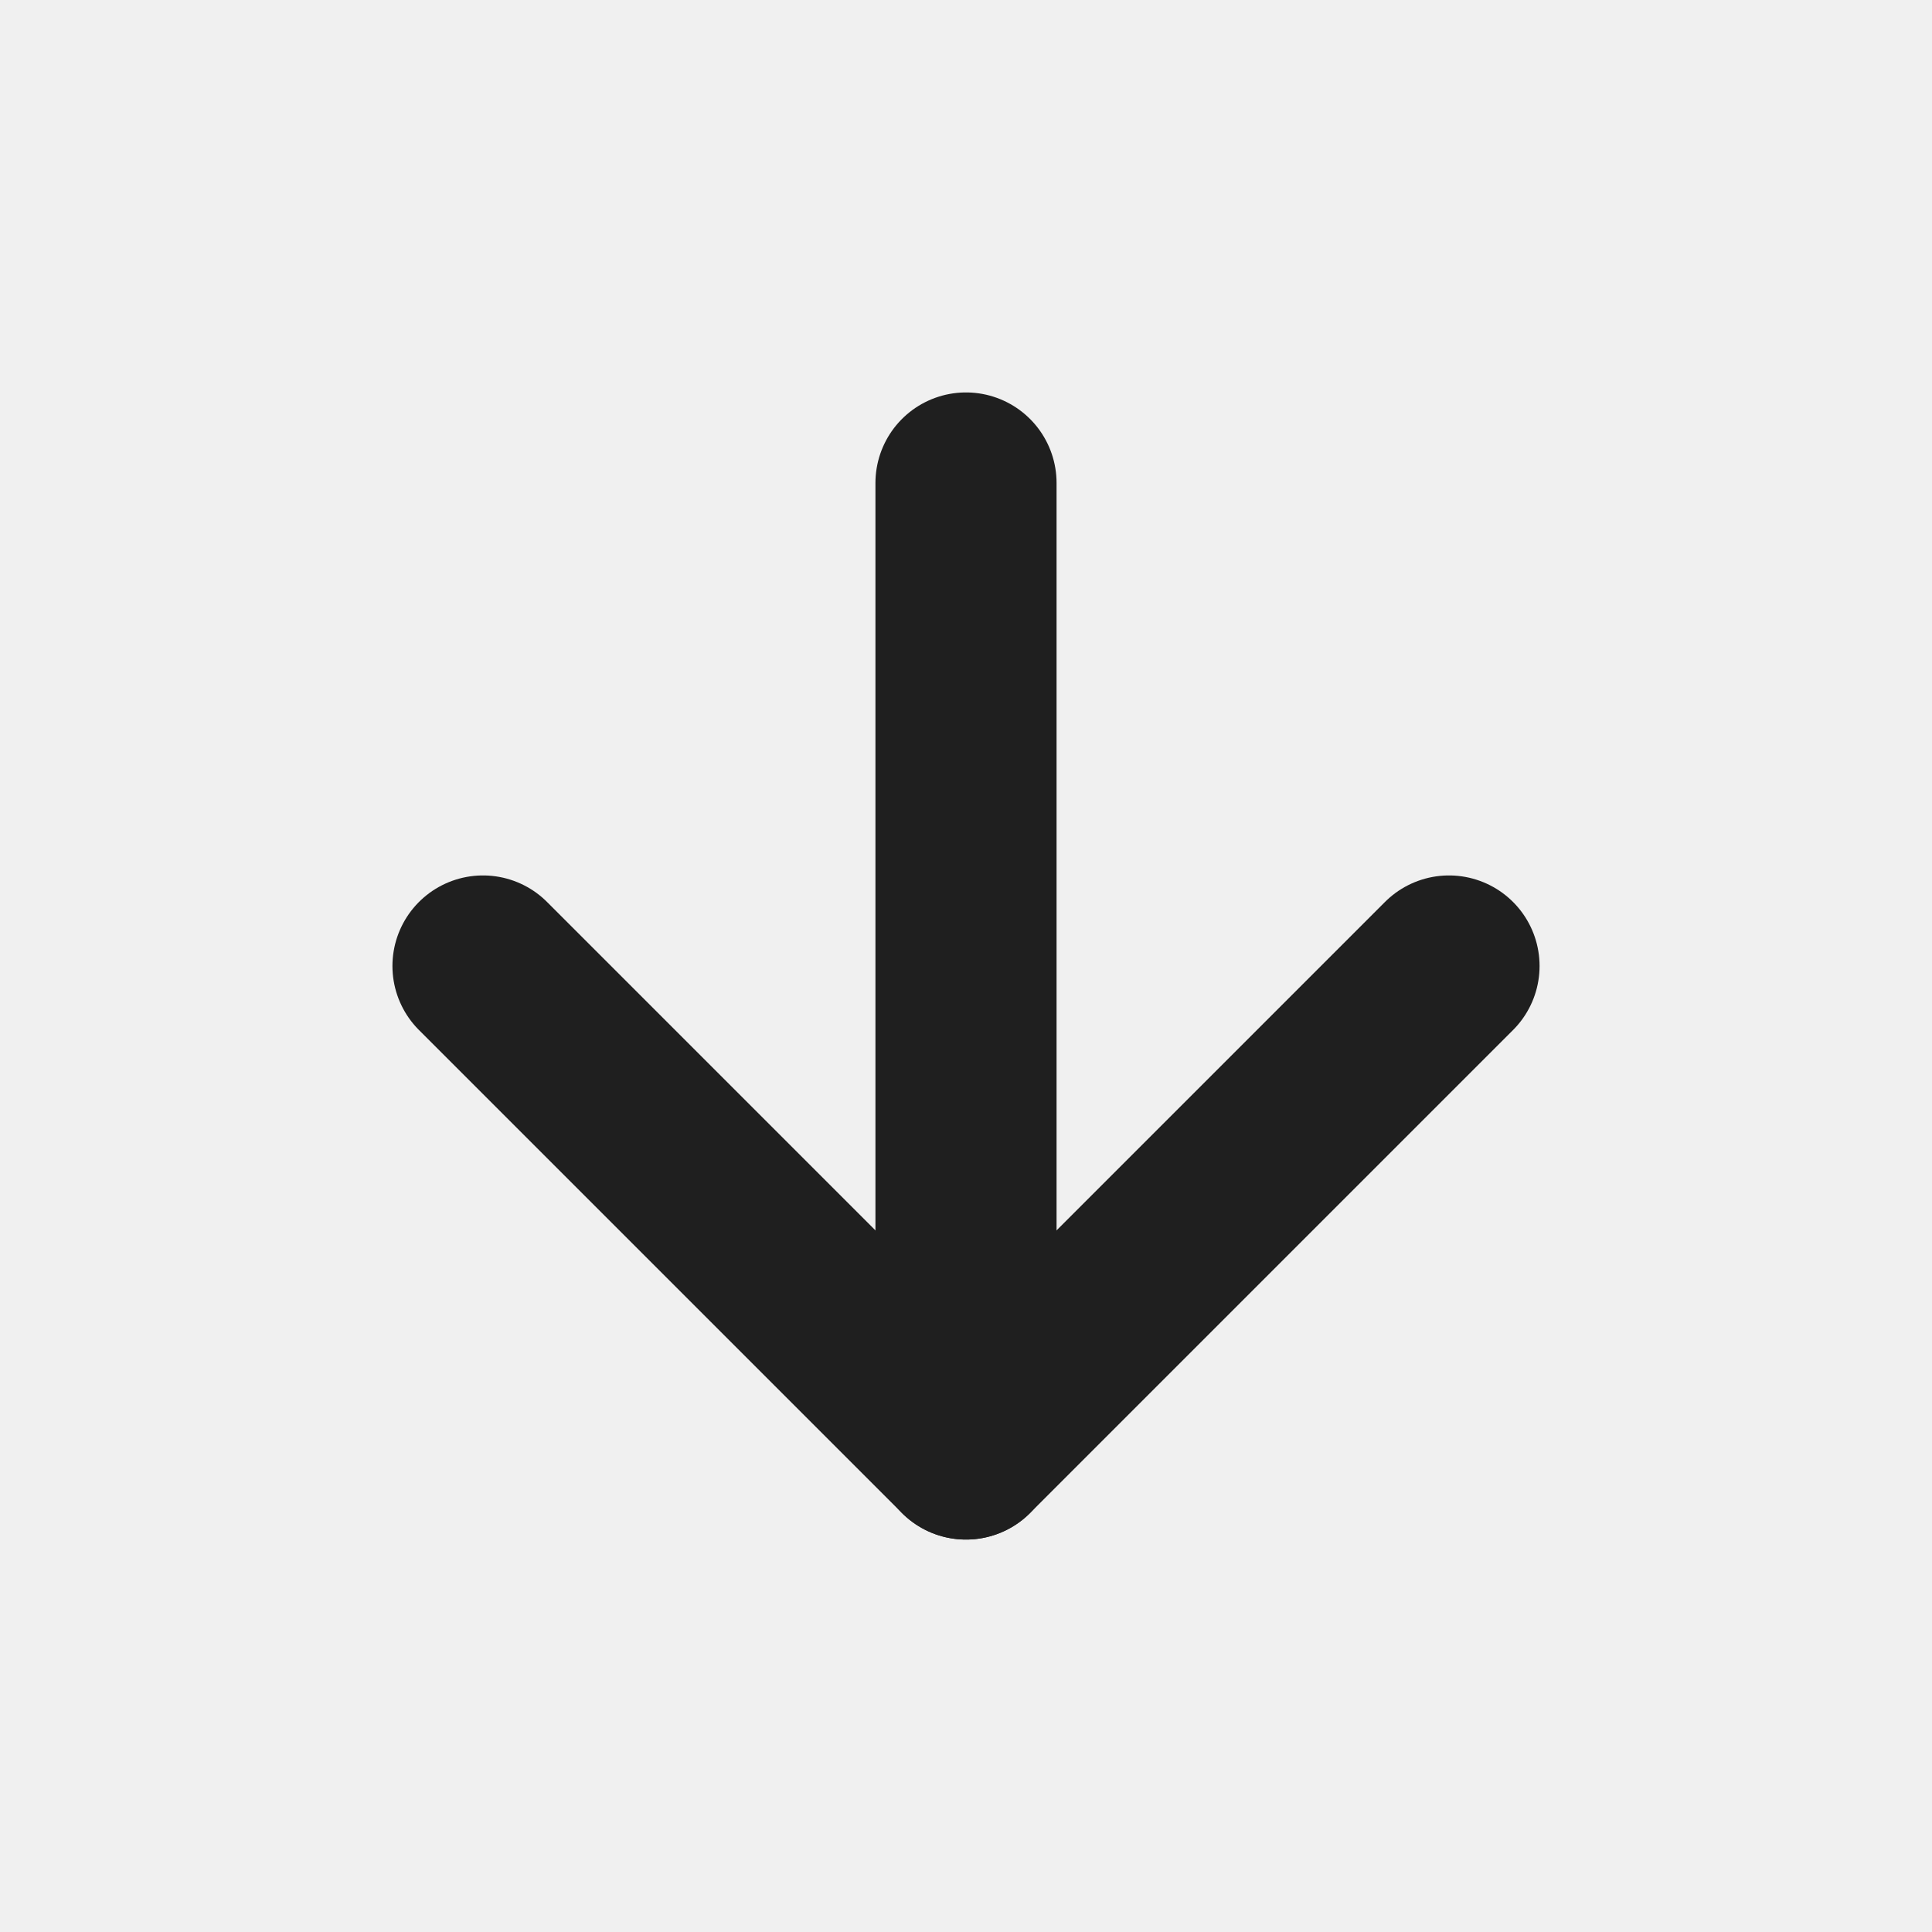
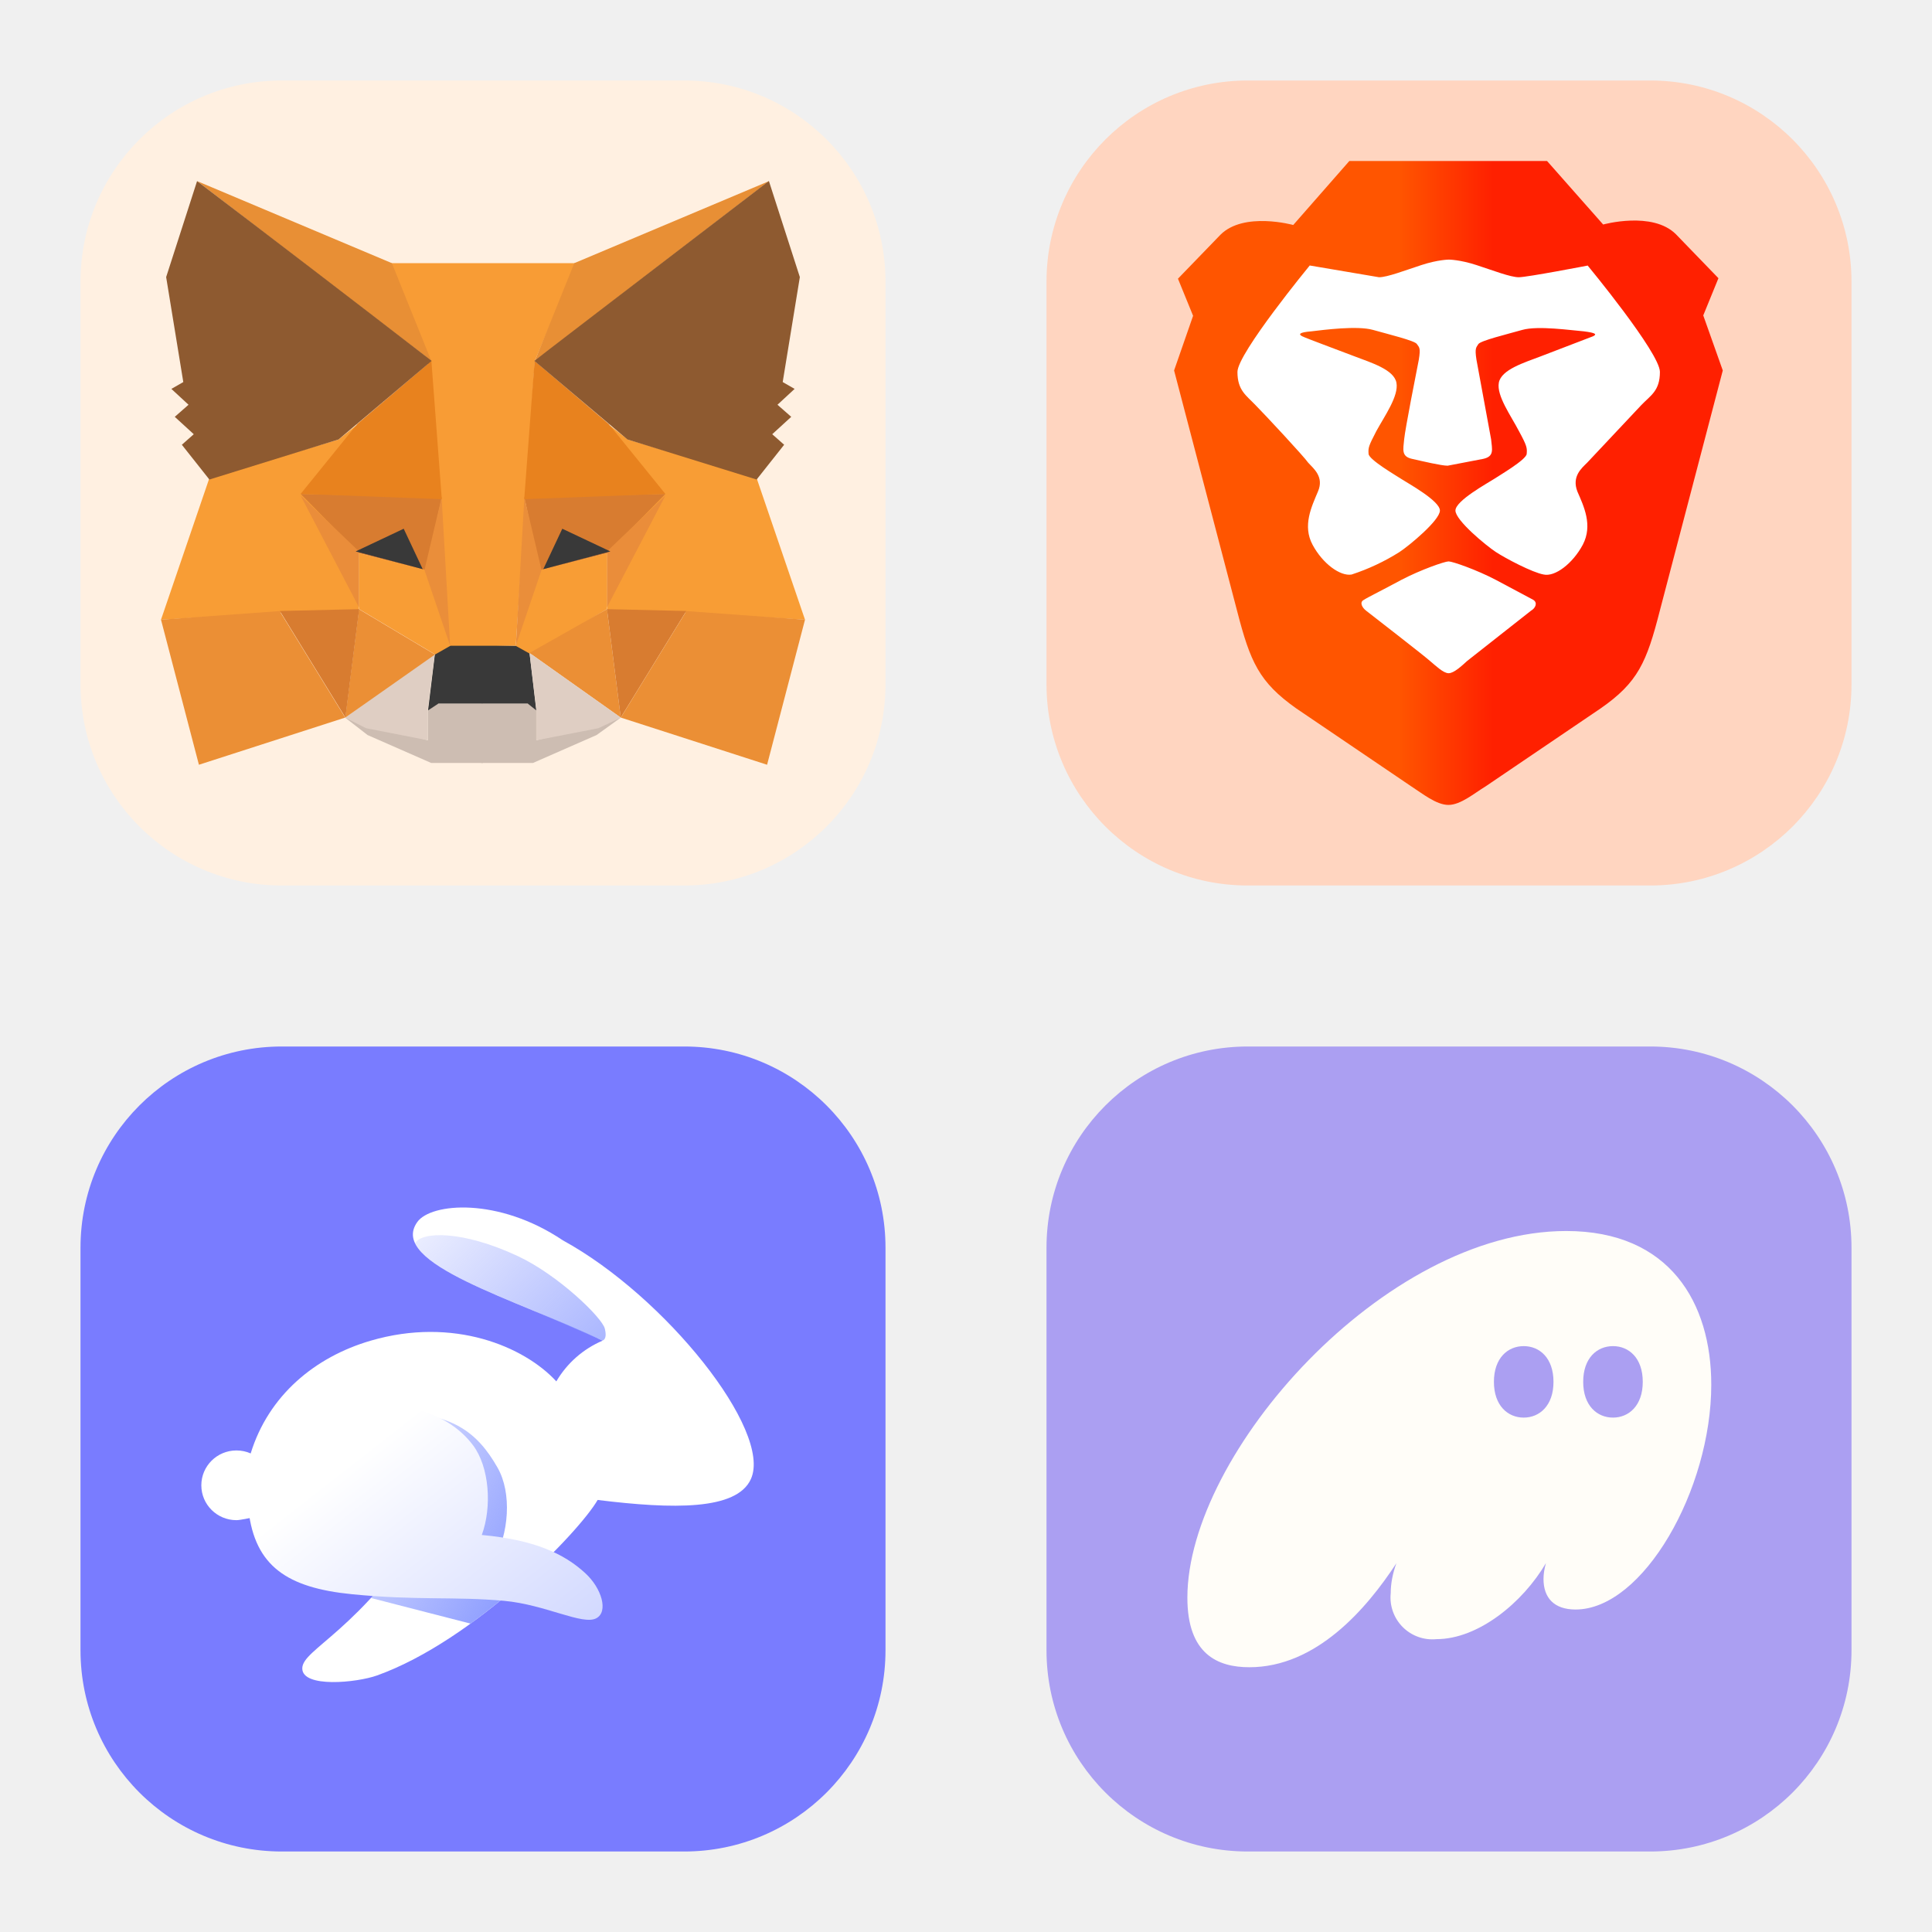
- <svg xmlns="http://www.w3.org/2000/svg" width="16" height="16" viewBox="0 0 16 16" fill="none">
-   <path d="M8 4V12" stroke="#1F1F1F" stroke-width="1.5" stroke-linecap="round" stroke-linejoin="round" />
-   <path d="M12 8L8 12L4 8" stroke="#1F1F1F" stroke-width="1.5" stroke-linecap="round" stroke-linejoin="round" />
+ <svg xmlns="http://www.w3.org/2000/svg" xmlns:xlink="http://www.w3.org/1999/xlink" width="24" height="24" fill="none">
+   <div />
+   <rect x="1" y="1" width="10" height="10" rx="2.5" fill="#fff0e1" />
+   <g clip-path="url(#F)">
+     <g clip-path="url(#G)" fill-rule="evenodd">
+       <g fill="#cdbdb2">
+         <path d="M7.711 8.914l-1.049.282v-.37l-.084-.085h-.601v.432.305h.643l.791-.347.3-.216z" />
+         <path d="M4.289 8.914l1.027.282v-.37l.087-.085H6v.432.305h-.643l-.791-.347-.278-.216z" />
+       </g>
+       <path d="M6.578 8.111l.084.714-.106-.085h-1.11l-.129.085.087-.714.171-.108.856.019.148.089z" fill="#393939" />
+       <path d="M7.156 3.269l-.513 1.215-.236 3.538h-.833l-.259-3.538-.471-1.215h2.312z" fill="#f89c35" />
+       <path d="M9.399 5.939L10 7.698l-1.498-.089H7.54v-.76l.042-1.559.217.17 1.601.478z" fill="#f89d35" />
+       <path d="M8.266 6.136l-1.753.042.194.911.833-.216.726-.737z" fill="#d87c30" />
+       <path d="M8.266 6.155l-.726.695v.695l.726-1.389z" fill="#ea8d3a" />
+       <path d="M7.539 6.872l-.856.216-.278.934.194.108.939-.563v-.695z" fill="#f89d35" />
+       <path d="M7.54 7.567l.171 1.347-1.133-.803.962-.544z" fill="#eb8f35" />
+       <path d="M6.514 6.178l-.106 1.844.319-.941-.213-.903z" fill="#ea8e3a" />
+       <path d="M8.525 7.59l-.985-.023.171 1.347.814-1.323z" fill="#d87c30" />
+       <path d="M9.529 9.5l-1.817-.586.814-1.323L10 7.698 9.529 9.5z" fill="#eb8f35" />
+       <path d="M6.642 4.484l.92.783.703.868-1.753.066.129-1.717z" fill="#e8821e" />
+       <g fill="#dfcec3">
+         <path d="M7.711 8.914l-1.133-.803.084.695v.39l.772-.15.278-.131zm-3.423 0l1.114-.803-.087.695v.39l-.768-.15-.259-.131z" />
+       </g>
+       <path d="M6.985 6.568l-.236.502.833-.22-.597-.282z" fill="#393939" />
+       <path d="M9.553 2.25L6.644 4.484l.49-1.215L9.553 2.25z" fill="#e88f35" />
+       <path d="M9.552 2.25l.384 1.192-.213 1.304.148.085-.213.197.171.15-.236.216.148.131-.342.432-1.605-.498-1.156-.976c.015-.015.989-.76 2.913-2.234z" fill="#8e5a30" />
+       <path d="M2.601 5.939L2 7.698l1.498-.089h.962v-.76L4.418 5.29l-.213.17-1.605.478z" fill="#f89d35" />
+       <path d="M3.734 6.136l1.753.042-.19.911-.836-.216-.726-.737z" fill="#d87c30" />
+       <path d="M3.734 6.155l.726.695v.695l-.726-1.389z" fill="#ea8d3a" />
+       <path d="M4.461 6.872l.856.216.278.934-.19.108-.943-.563v-.695z" fill="#f89d35" />
+       <path d="M4.46 7.567l-.171 1.347 1.114-.783-.943-.563z" fill="#eb8f35" />
+       <path d="M5.486 6.178l.106 1.844-.319-.941.213-.903z" fill="#ea8e3a" />
+       <path d="M3.477 7.59l.985-.023-.171 1.347-.814-1.323z" fill="#d87c30" />
+       <path d="M2.471 9.5l1.817-.586-.814-1.323L2 7.698 2.471 9.5z" fill="#eb8f35" />
+       <path d="M5.358 4.484l-.92.783-.703.868 1.753.066-.129-1.717z" fill="#e8821e" />
+       <path d="M5.015 6.568l.236.502-.833-.22.597-.282z" fill="#393939" />
+       <path d="M2.449 2.25l2.909 2.234-.49-1.215L2.449 2.25z" fill="#e88f35" />
+       <path d="M2.448 2.25l-.384 1.192.213 1.304-.148.085.213.197-.171.15.236.216-.148.131.342.432 1.605-.498 1.156-.976A505.01 505.01 0 0 0 2.448 2.25z" fill="#8e5a30" />
+     </g>
+   </g>
+   <rect x="13" y="1" width="10" height="10" rx="2.5" fill="#ffd5c0" />
+   <g clip-path="url(#H)">
+     <path d="M21.159 3.917l.188-.461-.528-.546c-.291-.291-.904-.121-.904-.121L19.218 2h-1.225-1.231l-.697.795s-.613-.17-.904.121l-.528.546.188.461-.236.679.782 2.984c.164.637.273.886.734 1.213l1.431.97c.133.085.309.23.461.23s.322-.146.461-.23l1.431-.97c.461-.321.57-.57.734-1.213l.782-2.984-.243-.685z" fill="url(#A)" />
+     <path d="M19.722 3.298s.898 1.086.898 1.322-.115.291-.231.412l-.673.716c-.067.067-.194.17-.121.358.079.182.194.418.067.661-.127.237-.346.4-.485.37-.14-.024-.473-.2-.594-.279s-.503-.394-.503-.516.4-.34.473-.388.406-.243.412-.315.006-.097-.097-.285c-.097-.188-.279-.437-.249-.6s.315-.249.522-.328l.649-.249c.049-.024.036-.042-.115-.061-.152-.012-.57-.073-.764-.018s-.516.133-.546.176c-.024.042-.048.042-.024.194l.182.989c.012.127.042.212-.097.243l-.443.085c-.079 0-.309-.055-.443-.085s-.109-.115-.097-.243.152-.837.182-.989c.024-.146.006-.152-.024-.194-.024-.042-.352-.121-.546-.176s-.613 0-.764.018c-.152.012-.164.036-.115.061s.443.17.649.249.491.164.522.328-.146.412-.249.6c-.097.188-.103.206-.097.285.006.073.34.267.413.315s.473.267.473.388-.382.437-.503.516a2.66 2.66 0 0 1-.594.279c-.14.024-.358-.133-.485-.37s-.012-.473.067-.661c.079-.182-.054-.285-.121-.358-.049-.073-.54-.6-.655-.716-.115-.121-.224-.182-.224-.412s.898-1.322.898-1.322l.861.146c.103 0 .322-.085.528-.152s.34-.067.34-.067.133 0 .34.067.424.152.528.152.861-.146.861-.146zm-.673 4.155c.055.036.024.103-.03.133l-.794.625c-.067.061-.164.152-.23.152s-.164-.097-.231-.152c-.067-.061-.746-.588-.794-.625s-.085-.103-.03-.133c.055-.036.231-.121.467-.249.243-.127.54-.23.588-.23s.346.103.588.23l.467.249z" fill="#fff" />
+   </g>
+   <g clip-path="url(#I)">
+     <path d="M20.5 13h-5a2.5 2.5 0 0 0-2.5 2.5v5a2.5 2.5 0 0 0 2.5 2.5h5a2.5 2.5 0 0 0 2.5-2.5v-5a2.5 2.5 0 0 0-2.5-2.5z" fill="#ab9ff2" />
+     <path fill-rule="evenodd" d="M17.347 19.418c-.373.571-.997 1.293-1.827 1.293-.393 0-.77-.162-.77-.864 0-1.788 2.441-4.555 4.706-4.555 1.288 0 1.802.894 1.802 1.909 0 1.303-.846 2.793-1.686 2.793-.267 0-.398-.146-.398-.379 0-.061.01-.126.03-.197-.287.49-.84.944-1.359.944a.52.52 0 0 1-.569-.571c0-.121.025-.247.071-.374zm1.951-2.252c0 .296-.174.444-.37.444s-.37-.148-.37-.444.172-.444.37-.444.37.148.37.444zm1.109 0c0 .296-.174.444-.37.444s-.37-.148-.37-.444.172-.444.37-.444.37.148.37.444z" fill="#fffdf8" />
+   </g>
+   <g clip-path="url(#J)">
+     <path d="M8.5 13h-5A2.5 2.5 0 0 0 1 15.5v5A2.5 2.5 0 0 0 3.5 23h5a2.5 2.5 0 0 0 2.5-2.5v-5A2.5 2.5 0 0 0 8.5 13z" fill="#797cff" />
+     <path d="M9.328 18.373c.27-.598-1.063-2.269-2.336-2.965-.802-.539-1.639-.465-1.808-.228-.372.52 1.231.96 2.302 1.474a1.22 1.22 0 0 0-.575.506c-.399-.433-1.276-.806-2.305-.506-.693.202-1.27.68-1.492 1.401-.054-.024-.114-.037-.177-.037-.241 0-.436.194-.436.433s.195.433.436.433c.045 0 .184-.03.184-.03l2.232.016c-.893 1.406-1.598 1.612-1.598 1.856s.675.178.929.087c1.213-.435 2.517-1.79 2.74-2.18.939.116 1.728.13 1.904-.26z" fill="url(#B)" />
+     <g fill-rule="evenodd">
+       <path d="M7.485 16.653c.05-.019.042-.092.028-.149-.031-.132-.572-.662-1.08-.9-.692-.324-1.202-.307-1.277-.158.141.287.795.556 1.477.838l.852.369z" fill="url(#C)" />
+       <path d="M6.608 19.541c-.14-.053-.298-.102-.478-.146.192-.34.232-.845.051-1.163-.254-.447-.573-.685-1.314-.685-.408 0-1.505.136-1.524 1.046l.007.263 2.004.014a6.82 6.82 0 0 1-.745.981l.687.177.549.141c.276-.2.536-.418.763-.628z" fill="url(#D)" />
+     </g>
+     <path d="M3.087 18.762c.082.691.477.962 1.285 1.042s1.272.026 1.889.082c.515.047.976.307 1.146.217.154-.081.068-.374-.138-.562-.266-.244-.635-.413-1.284-.473.129-.352.093-.845-.108-1.113-.29-.388-.827-.563-1.505-.487-.709.08-1.388.427-1.285 1.294z" fill="url(#E)" />
+   </g>
+   <defs>
+     <linearGradient id="A" x1="14.584" y1="6" x2="21.401" y2="6" xlink:href="#K">
+       <stop stop-color="#f50" />
+       <stop offset=".41" stop-color="#f50" />
+       <stop offset=".582" stop-color="#ff2000" />
+     </linearGradient>
+     <linearGradient id="B" x1="4.525" y1="17.843" x2="9.265" y2="19.197" xlink:href="#K">
+       <stop stop-color="#fff" />
+     </linearGradient>
+     <linearGradient id="C" x1="8.47" y1="17.754" x2="5.07" y2="14.322" xlink:href="#K">
+       <stop stop-color="#8697ff" />
+       <stop offset="1" stop-color="#8697ff" stop-opacity="0" />
+     </linearGradient>
+     <linearGradient id="D" x1="6.703" y1="19.66" x2="3.426" y2="17.763" xlink:href="#K">
+       <stop stop-color="#8697ff" />
+       <stop offset="1" stop-color="#8697ff" stop-opacity="0" />
+     </linearGradient>
+     <linearGradient id="E" x1="4.808" y1="17.808" x2="7.012" y2="20.628" xlink:href="#K">
+       <stop stop-color="#fff" />
+       <stop offset=".984" stop-color="#d1d8ff" />
+     </linearGradient>
+     <clipPath id="F">
+       <path fill="#fff" transform="translate(2 2)" d="M0 0h8v8H0z" />
+     </clipPath>
+     <clipPath id="G">
+       <path fill="#fff" transform="matrix(-1 0 0 1 10 2.25)" d="M0 0h8v7.25H0z" />
+     </clipPath>
+     <clipPath id="H">
+       <path fill="#fff" transform="translate(14 2)" d="M0 0h8v8H0z" />
+     </clipPath>
+     <clipPath id="I">
+       <path fill="#fff" transform="translate(13 13)" d="M0 0h10v10H0z" />
+     </clipPath>
+     <clipPath id="J">
+       <path fill="#fff" transform="translate(1 13)" d="M0 0h10v10H0z" />
+     </clipPath>
+     <linearGradient id="K" gradientUnits="userSpaceOnUse" />
+   </defs>
</svg>
